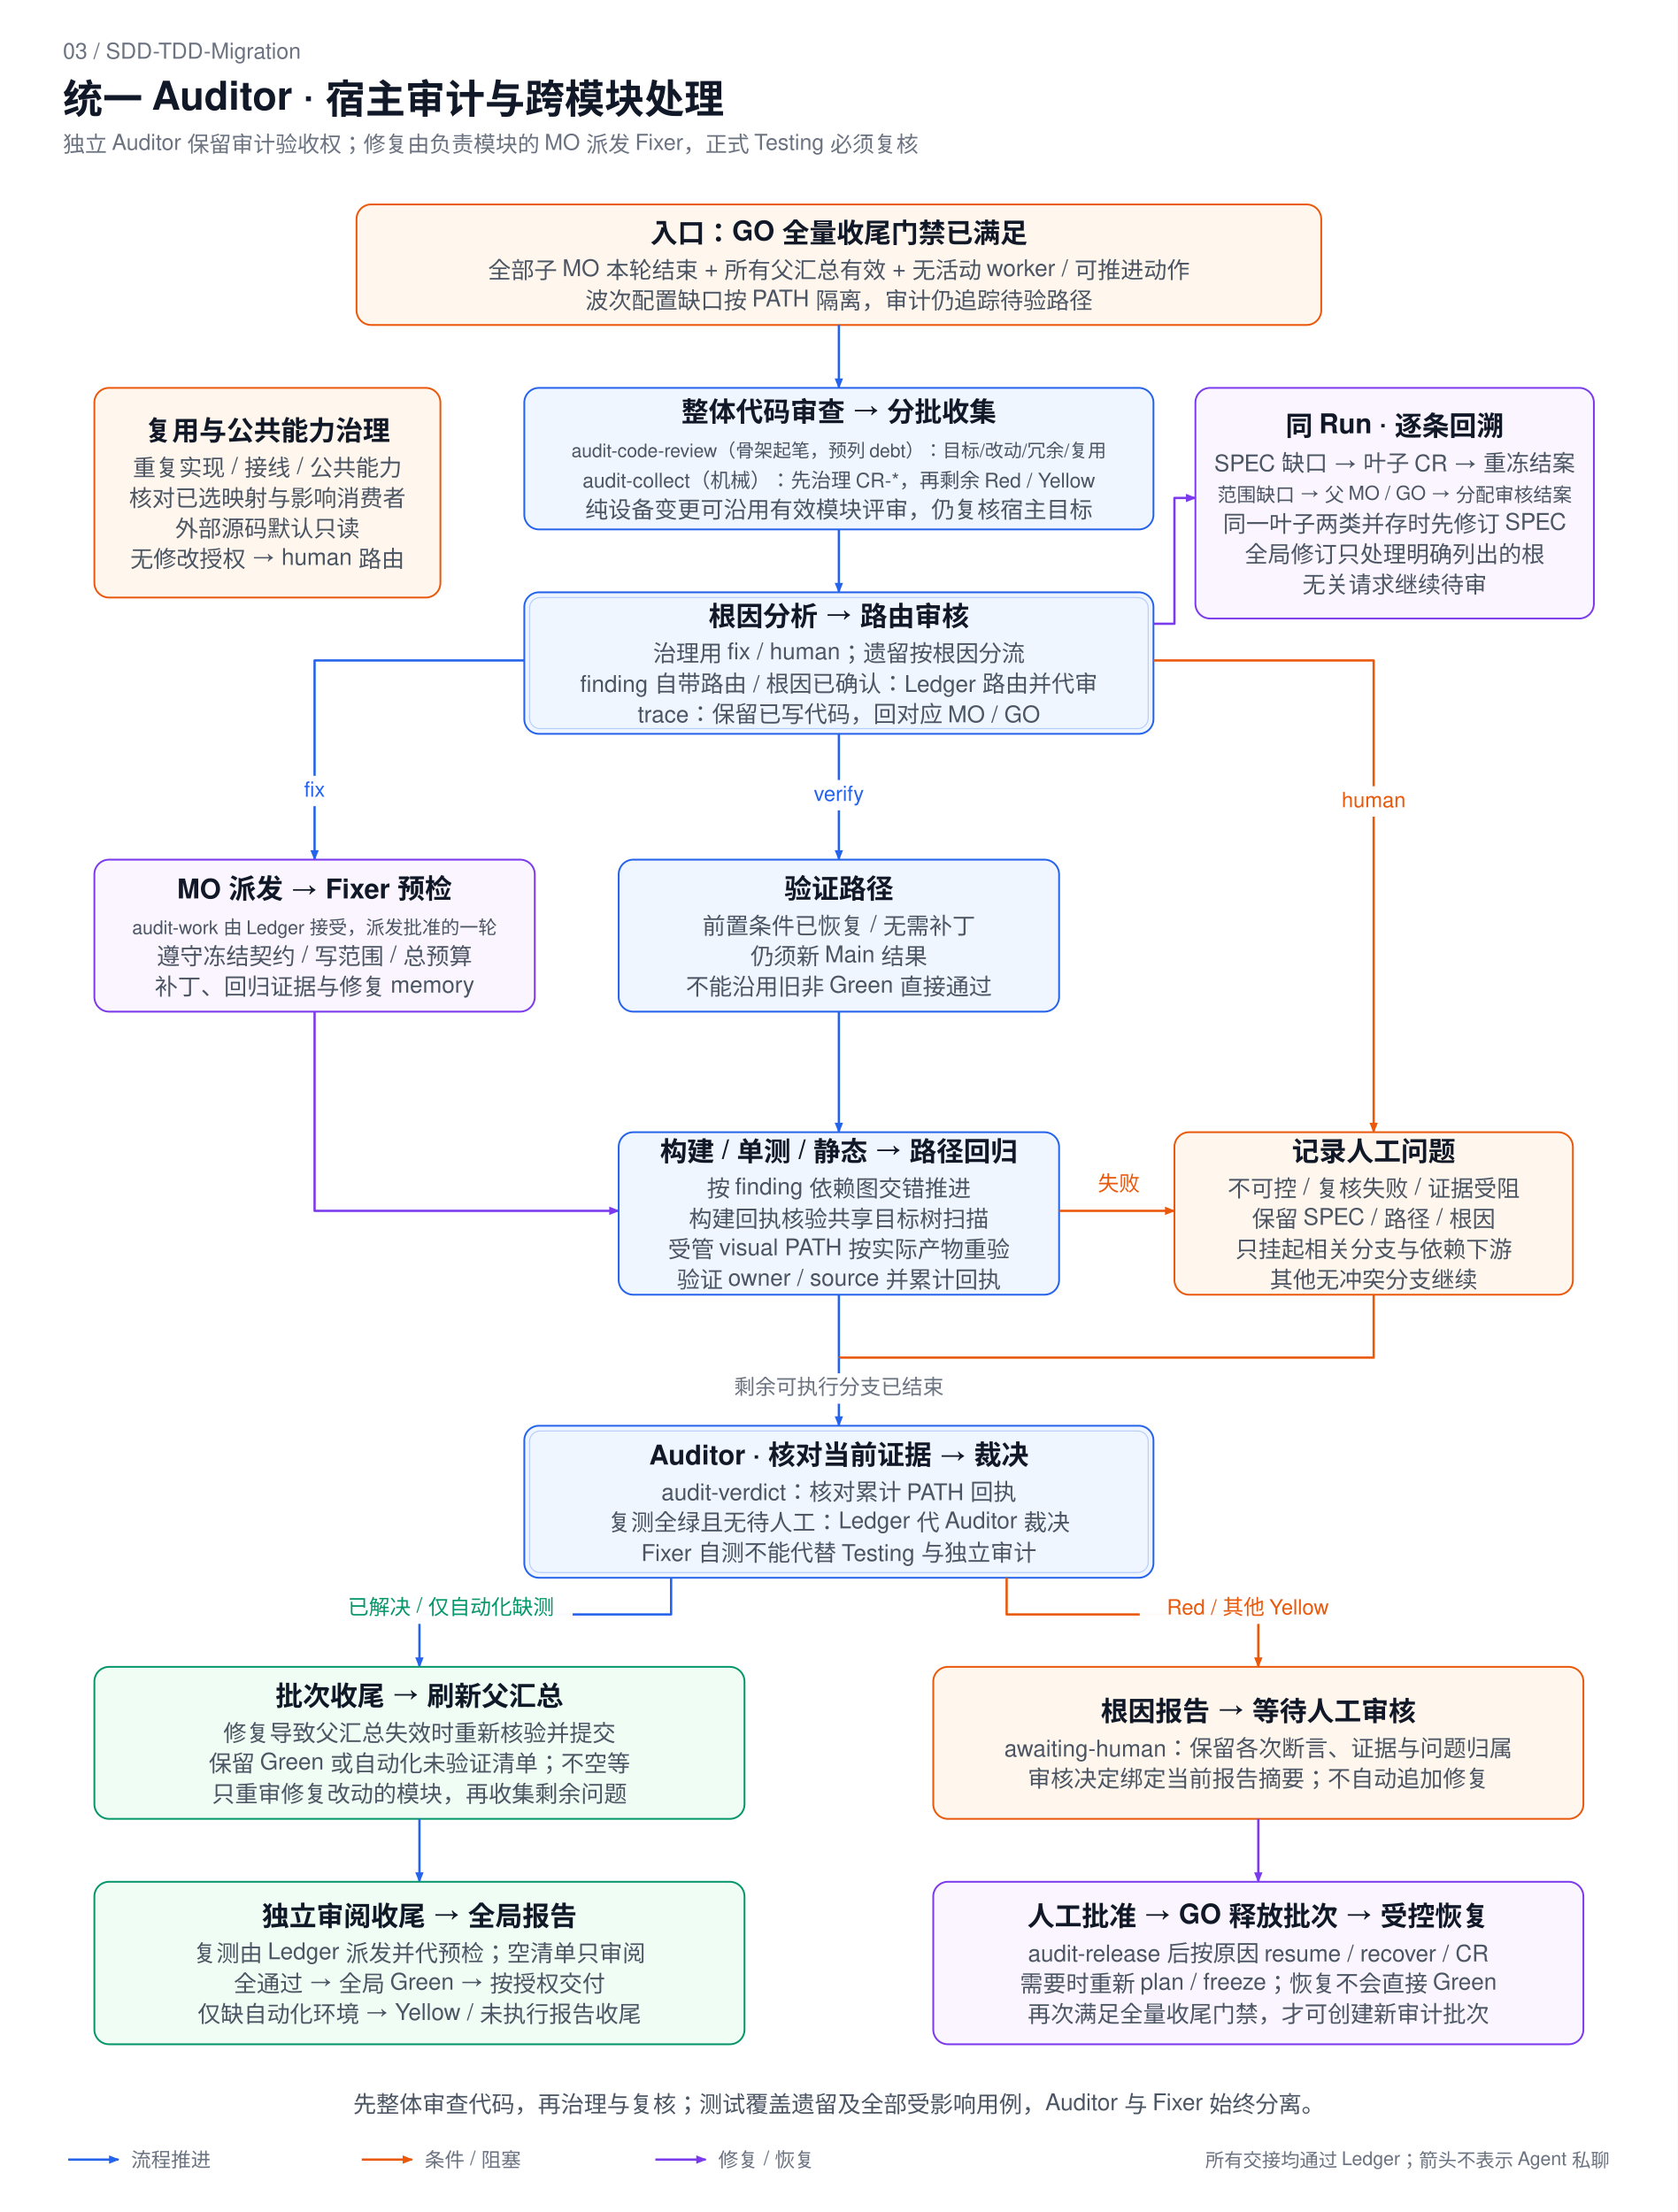
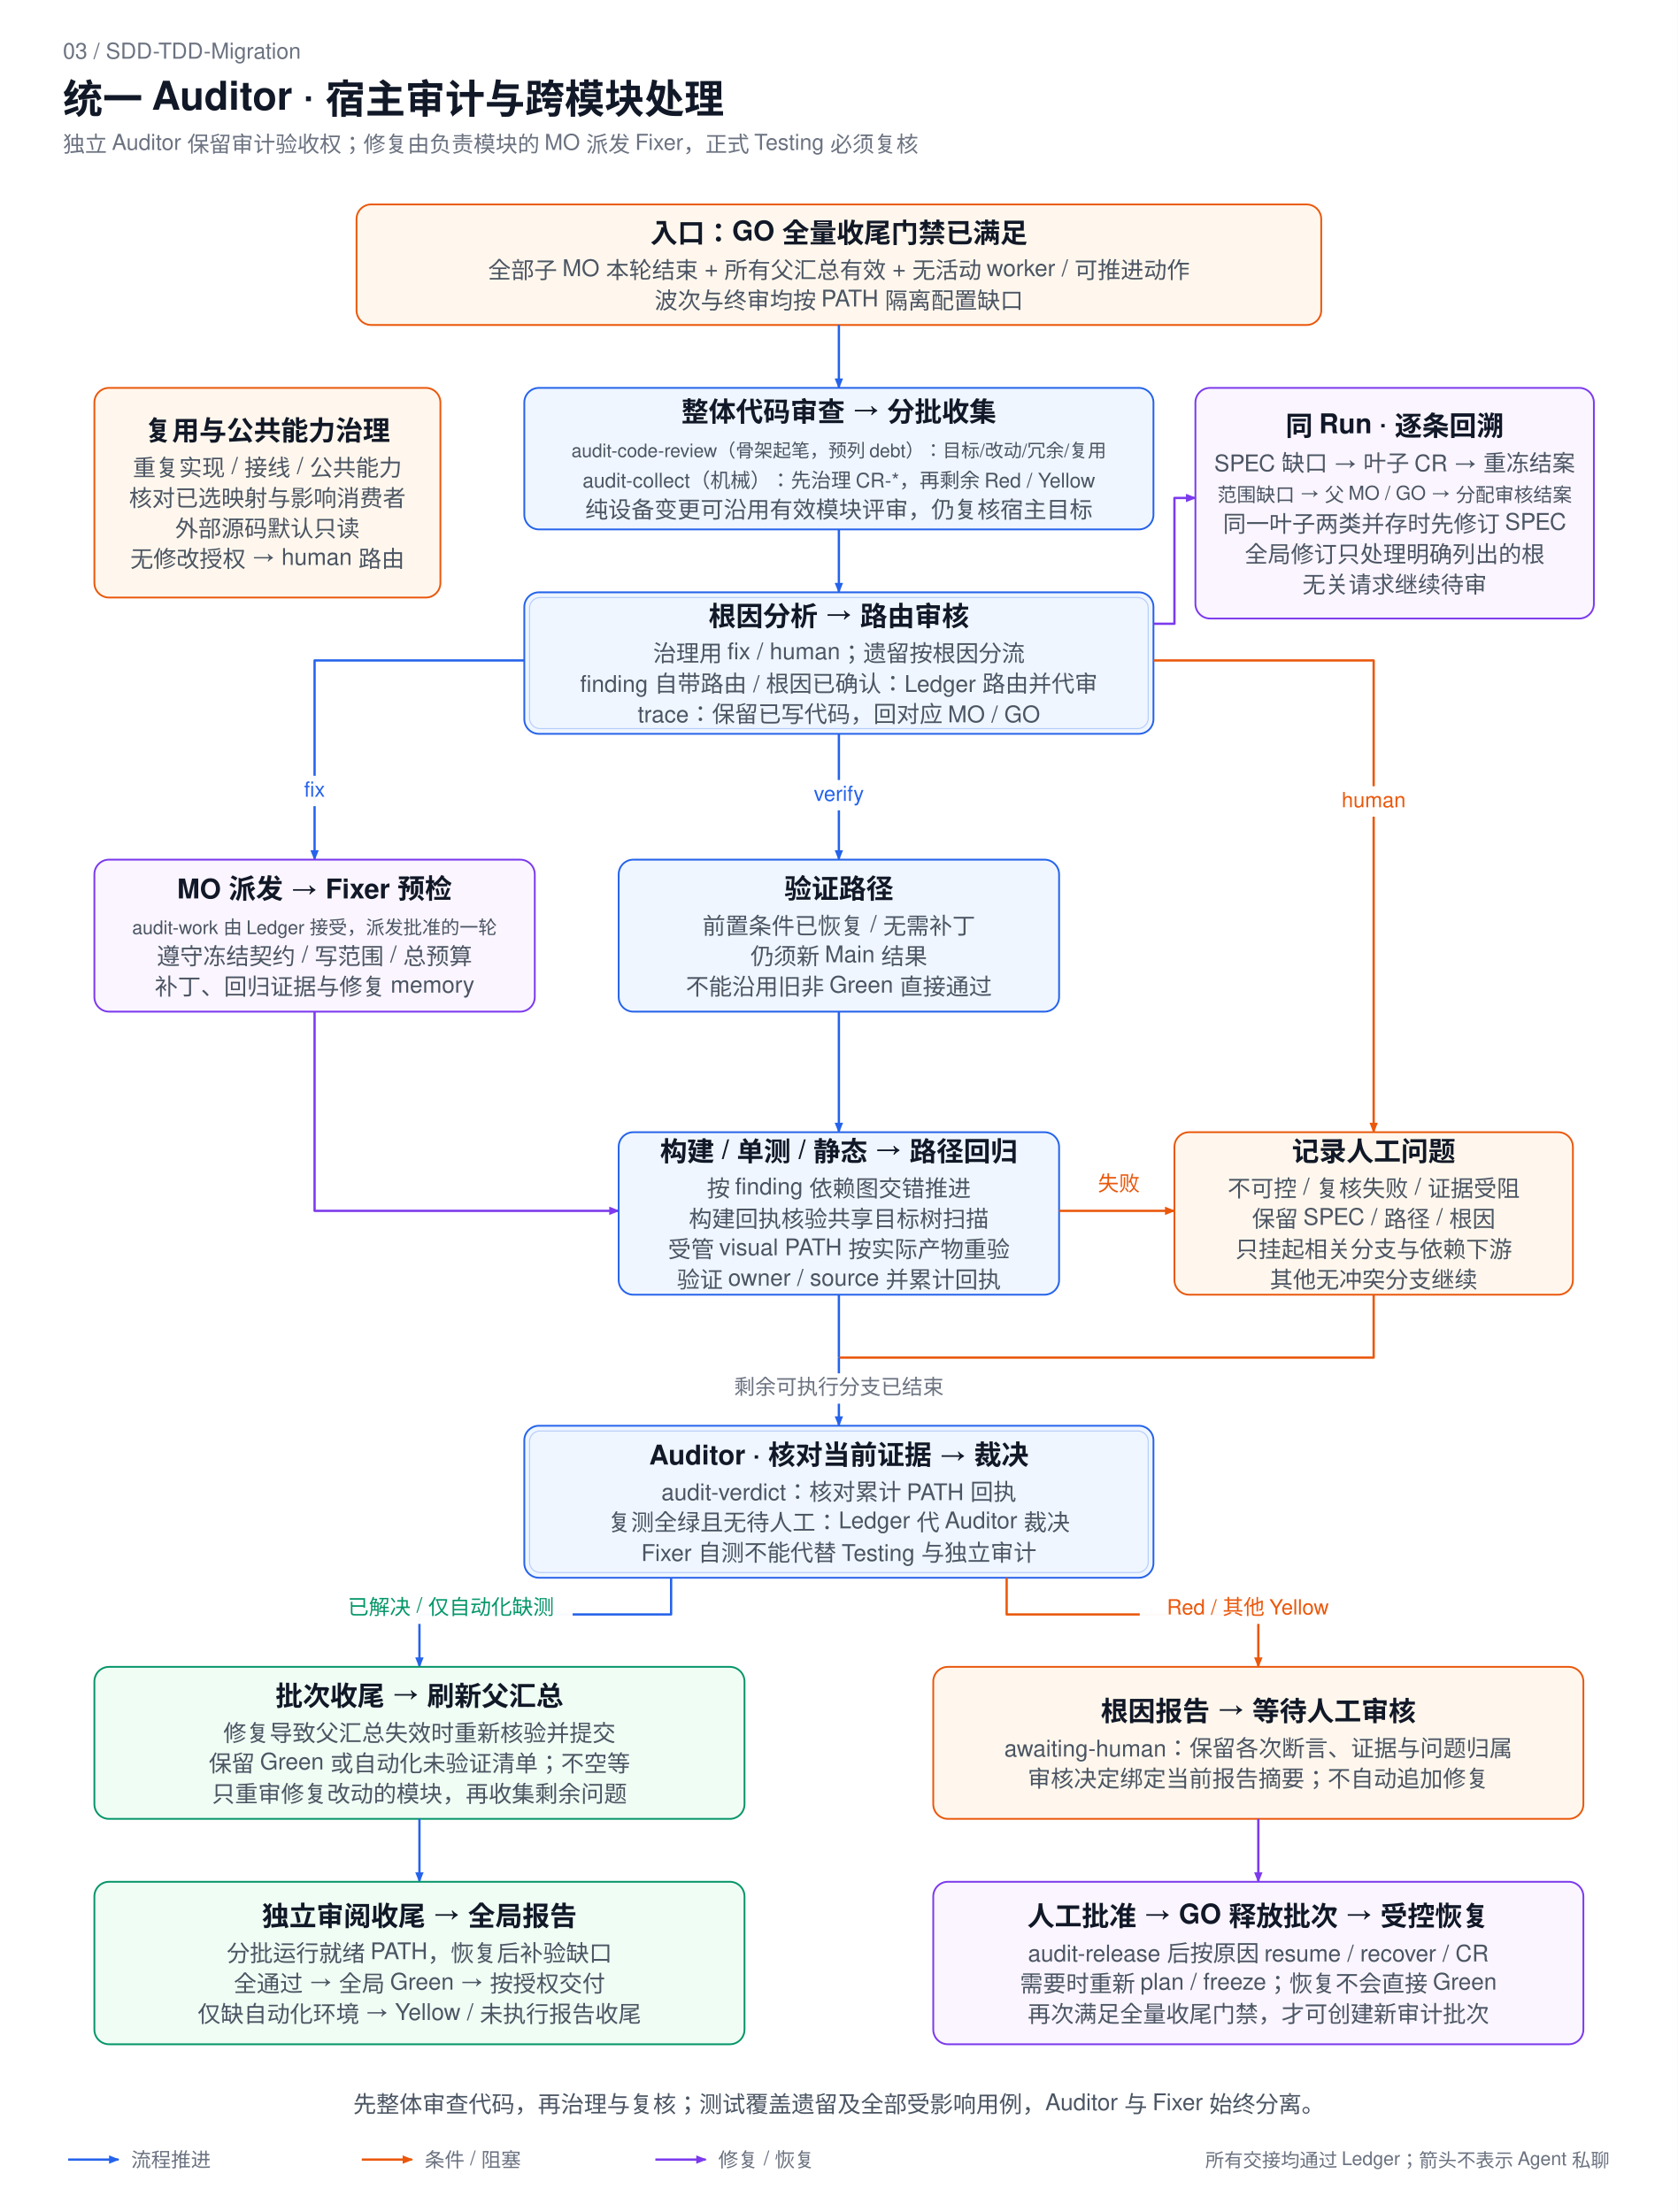
<svg xmlns="http://www.w3.org/2000/svg" width="1600" height="2110" viewBox="0 0 1600 2110" role="img" aria-labelledby="title desc">
  <style>text {font-family: "Helvetica Neue", Helvetica, Arial, "PingFang SC", "Microsoft YaHei", sans-serif;}</style>
  <defs>
    <marker id="arrow-blue" markerWidth="10" markerHeight="8" refX="9" refY="4" orient="auto" markerUnits="userSpaceOnUse">
      <path d="M0,0 L10,4 L0,8 Z" fill="#2563eb" />
    </marker>
    <marker id="arrow-orange" markerWidth="10" markerHeight="8" refX="9" refY="4" orient="auto" markerUnits="userSpaceOnUse">
      <path d="M0,0 L10,4 L0,8 Z" fill="#ea580c" />
    </marker>
    <marker id="arrow-green" markerWidth="10" markerHeight="8" refX="9" refY="4" orient="auto" markerUnits="userSpaceOnUse">
      <path d="M0,0 L10,4 L0,8 Z" fill="#059669" />
    </marker>
    <marker id="arrow-purple" markerWidth="10" markerHeight="8" refX="9" refY="4" orient="auto" markerUnits="userSpaceOnUse">
      <path d="M0,0 L10,4 L0,8 Z" fill="#7c3aed" />
    </marker>
    <marker id="arrow-gray" markerWidth="10" markerHeight="8" refX="9" refY="4" orient="auto" markerUnits="userSpaceOnUse">
      <path d="M0,0 L10,4 L0,8 Z" fill="#6b7280" />
    </marker>
  </defs>
  <rect width="1600" height="2110" fill="white" />
  <text x="60" y="56" font-size="21.00" fill="#6b7280" text-anchor="start" font-weight="400">03  /  SDD-TDD-Migration</text>
  <text x="60" y="108" font-size="38.00" fill="#111827" text-anchor="start" font-weight="700">统一 Auditor · 宿主审计与跨模块处理</text>
  <text x="60" y="145" font-size="21.00" fill="#6b7280" text-anchor="start" font-weight="400">独立 Auditor 保留审计验收权；修复由负责模块的 MO 派发 Fixer，正式 Testing 必须复核</text>
  <rect x="340" y="195" width="920" height="115" rx="14" fill="#fff7ed" stroke="#ea580c" stroke-width="1.7" />
  <text x="800.0" y="231.5" font-size="26.00" fill="#111827" text-anchor="middle" font-weight="650">入口：GO 全量收尾门禁已满足</text>
  <text x="800.0" y="265.5" font-size="22.00" fill="#4b5563" text-anchor="middle" font-weight="400">全部子 MO 本轮结束 + 所有父汇总有效 + 无活动 worker / 可推进动作</text>
-   <text x="800.0" y="294.5" font-size="22.00" fill="#4b5563" text-anchor="middle" font-weight="400">波次配置缺口按 PATH 隔离，审计仍追踪待验路径</text>
+   <text x="800.0" y="294.5" font-size="22.00" fill="#4b5563" text-anchor="middle" font-weight="400">波次与终审均按 PATH 隔离配置缺口</text>
  <path d="M800,310 L800,370" fill="none" stroke="#2563eb" stroke-width="2.2" stroke-linejoin="round" marker-end="url(#arrow-blue)" />
  <rect x="500" y="370" width="600" height="135" rx="14" fill="#eff6ff" stroke="#2563eb" stroke-width="1.7" />
  <text x="800.0" y="402.0" font-size="26.00" fill="#111827" text-anchor="middle" font-weight="650">整体代码审查 → 分批收集</text>
  <text x="800.0" y="436.0" font-size="17.67" fill="#4b5563" text-anchor="middle" font-weight="400">audit-code-review（骨架起笔，预列 debt）：目标/改动/冗余/复用</text>
  <text x="800.0" y="465.0" font-size="19.21" fill="#4b5563" text-anchor="middle" font-weight="400">audit-collect（机械）：先治理 CR-*，再剩余 Red / Yellow</text>
  <text x="800.0" y="494.0" font-size="22.00" fill="#4b5563" text-anchor="middle" font-weight="400">纯设备变更可沿用有效模块评审，仍复核宿主目标</text>
  <path d="M800,505 L800,565" fill="none" stroke="#2563eb" stroke-width="2.2" stroke-linejoin="round" marker-end="url(#arrow-blue)" />
  <rect x="500" y="565" width="600" height="135" rx="14" fill="#eff6ff" stroke="#2563eb" stroke-width="1.7" />
  <rect x="505" y="570" width="590" height="125" rx="10" fill="none" stroke="#2563eb" stroke-opacity="0.28" />
  <text x="800.0" y="597.0" font-size="26.00" fill="#111827" text-anchor="middle" font-weight="650">根因分析 → 路由审核</text>
  <text x="800.0" y="631.0" font-size="22.00" fill="#4b5563" text-anchor="middle" font-weight="400">治理用 fix / human；遗留按根因分流</text>
  <text x="800.0" y="660.0" font-size="22.00" fill="#4b5563" text-anchor="middle" font-weight="400">finding 自带路由 / 根因已确认：Ledger 路由并代审</text>
  <text x="800.0" y="689.0" font-size="22.00" fill="#4b5563" text-anchor="middle" font-weight="400">trace：保留已写代码，回对应 MO / GO</text>
  <rect x="1140" y="370" width="380" height="220" rx="14" fill="#faf5ff" stroke="#7c3aed" stroke-width="1.7" />
  <text x="1330.0" y="415.5" font-size="26.00" fill="#111827" text-anchor="middle" font-weight="650">同 Run · 逐条回溯</text>
  <text x="1330.0" y="449.5" font-size="21.90" fill="#4b5563" text-anchor="middle" font-weight="400">SPEC 缺口 → 叶子 CR → 重冻结案</text>
  <text x="1330.0" y="478.5" font-size="18.44" fill="#4b5563" text-anchor="middle" font-weight="400">范围缺口 → 父 MO / GO → 分配审核结案</text>
  <text x="1330.0" y="507.5" font-size="22.00" fill="#4b5563" text-anchor="middle" font-weight="400">同一叶子两类并存时先修订 SPEC</text>
  <text x="1330.0" y="536.5" font-size="22.00" fill="#4b5563" text-anchor="middle" font-weight="400">全局修订只处理明确列出的根</text>
  <text x="1330.0" y="565.5" font-size="22.00" fill="#4b5563" text-anchor="middle" font-weight="400">无关请求继续待审</text>
  <path d="M1100,595 L1120,595 L1120,475 L1140,475" fill="none" stroke="#7c3aed" stroke-width="2.2" stroke-linejoin="round" marker-end="url(#arrow-purple)" />
  <rect x="90" y="370" width="330" height="200" rx="14" fill="#fff7ed" stroke="#ea580c" stroke-width="1.7" />
  <text x="255.0" y="420.0" font-size="26.00" fill="#111827" text-anchor="middle" font-weight="650">复用与公共能力治理</text>
  <text x="255.0" y="454.0" font-size="22.00" fill="#4b5563" text-anchor="middle" font-weight="400">重复实现 / 接线 / 公共能力</text>
  <text x="255.0" y="483.0" font-size="22.00" fill="#4b5563" text-anchor="middle" font-weight="400">核对已选映射与影响消费者</text>
  <text x="255.0" y="512.0" font-size="22.00" fill="#4b5563" text-anchor="middle" font-weight="400">外部源码默认只读</text>
  <text x="255.0" y="541.0" font-size="22.00" fill="#4b5563" text-anchor="middle" font-weight="400">无修改授权 → human 路由</text>
  <path d="M500,630 L300,630 L300,820" fill="none" stroke="#2563eb" stroke-width="2.2" stroke-linejoin="round" marker-end="url(#arrow-blue)" />
  <rect x="273.9" y="740" width="52.2" height="29" rx="4" fill="white" opacity="0.97" />
  <text x="300" y="760" font-size="20.00" fill="#2563eb" text-anchor="middle" font-weight="400">fix</text>
  <path d="M800,700 L800,820" fill="none" stroke="#2563eb" stroke-width="2.2" stroke-linejoin="round" marker-end="url(#arrow-blue)" />
  <rect x="756.8" y="744" width="86.4" height="29" rx="4" fill="white" opacity="0.97" />
  <text x="800" y="764" font-size="20.00" fill="#2563eb" text-anchor="middle" font-weight="400">verify</text>
  <path d="M1100,630 L1310,630 L1310,1080" fill="none" stroke="#ea580c" stroke-width="2.2" stroke-linejoin="round" marker-end="url(#arrow-orange)" />
  <rect x="1272.5" y="750" width="75.0" height="29" rx="4" fill="white" opacity="0.97" />
  <text x="1310" y="770" font-size="20.00" fill="#ea580c" text-anchor="middle" font-weight="400">human</text>
  <rect x="90" y="820" width="420" height="145" rx="14" fill="#faf5ff" stroke="#7c3aed" stroke-width="1.7" />
  <text x="300.0" y="857.0" font-size="26.00" fill="#111827" text-anchor="middle" font-weight="650">MO 派发 → Fixer 预检</text>
  <text x="300.0" y="891.0" font-size="17.87" fill="#4b5563" text-anchor="middle" font-weight="400">audit-work 由 Ledger 接受，派发批准的一轮</text>
  <text x="300.0" y="920.0" font-size="22.00" fill="#4b5563" text-anchor="middle" font-weight="400">遵守冻结契约 / 写范围 / 总预算</text>
  <text x="300.0" y="949.0" font-size="22.00" fill="#4b5563" text-anchor="middle" font-weight="400">补丁、回归证据与修复 memory</text>
  <rect x="590" y="820" width="420" height="145" rx="14" fill="#eff6ff" stroke="#2563eb" stroke-width="1.7" />
  <text x="800.0" y="857.0" font-size="26.00" fill="#111827" text-anchor="middle" font-weight="650">验证路径</text>
  <text x="800.0" y="891.0" font-size="22.00" fill="#4b5563" text-anchor="middle" font-weight="400">前置条件已恢复 / 无需补丁</text>
  <text x="800.0" y="920.0" font-size="22.00" fill="#4b5563" text-anchor="middle" font-weight="400">仍须新 Main 结果</text>
  <text x="800.0" y="949.0" font-size="22.00" fill="#4b5563" text-anchor="middle" font-weight="400">不能沿用旧非 Green 直接通过</text>
  <path d="M300,965 L300,1155 L590,1155" fill="none" stroke="#7c3aed" stroke-width="2.2" stroke-linejoin="round" marker-end="url(#arrow-purple)" />
  <path d="M800,965 L800,1080" fill="none" stroke="#2563eb" stroke-width="2.2" stroke-linejoin="round" marker-end="url(#arrow-blue)" />
  <rect x="590" y="1080" width="420" height="155" rx="14" fill="#eff6ff" stroke="#2563eb" stroke-width="1.7" />
  <text x="800.0" y="1107.5" font-size="25.78" fill="#111827" text-anchor="middle" font-weight="650">构建 / 单测 / 静态 → 路径回归</text>
  <text x="800.0" y="1141.5" font-size="22.00" fill="#4b5563" text-anchor="middle" font-weight="400">按 finding 依赖图交错推进</text>
  <text x="800.0" y="1170.5" font-size="22.00" fill="#4b5563" text-anchor="middle" font-weight="400">构建回执核验共享目标树扫描</text>
  <text x="800.0" y="1199.5" font-size="22.00" fill="#4b5563" text-anchor="middle" font-weight="400">受管 visual PATH 按实际产物重验</text>
  <text x="800.0" y="1228.5" font-size="22.00" fill="#4b5563" text-anchor="middle" font-weight="400">验证 owner / source 并累计回执</text>
  <path d="M1010,1155 L1120,1155" fill="none" stroke="#ea580c" stroke-width="2.2" stroke-linejoin="round" marker-end="url(#arrow-orange)" />
  <rect x="1038.0" y="1116" width="58" height="29" rx="4" fill="white" opacity="0.97" />
  <text x="1067" y="1136" font-size="20.00" fill="#ea580c" text-anchor="middle" font-weight="400">失败</text>
  <rect x="1120" y="1080" width="380" height="155" rx="14" fill="#fff7ed" stroke="#ea580c" stroke-width="1.7" />
  <text x="1310.0" y="1107.5" font-size="26.00" fill="#111827" text-anchor="middle" font-weight="650">记录人工问题</text>
  <text x="1310.0" y="1141.5" font-size="22.00" fill="#4b5563" text-anchor="middle" font-weight="400">不可控 / 复核失败 / 证据受阻</text>
  <text x="1310.0" y="1170.5" font-size="22.00" fill="#4b5563" text-anchor="middle" font-weight="400">保留 SPEC / 路径 / 根因</text>
  <text x="1310.0" y="1199.5" font-size="22.00" fill="#4b5563" text-anchor="middle" font-weight="400">只挂起相关分支与依赖下游</text>
  <text x="1310.0" y="1228.5" font-size="22.00" fill="#4b5563" text-anchor="middle" font-weight="400">其他无冲突分支继续</text>
  <path d="M800,1235 L800,1295" fill="none" stroke="#2563eb" stroke-width="2.2" stroke-linejoin="round" />
  <path d="M1310,1235 L1310,1295 L800,1295" fill="none" stroke="#ea580c" stroke-width="2.2" stroke-linejoin="round" />
  <path d="M800,1295 L800,1360" fill="none" stroke="#2563eb" stroke-width="2.2" stroke-linejoin="round" marker-end="url(#arrow-blue)" />
  <rect x="691.0" y="1310" width="218" height="29" rx="4" fill="white" opacity="0.97" />
  <text x="800" y="1330" font-size="20.00" fill="#6b7280" text-anchor="middle" font-weight="400">剩余可执行分支已结束</text>
  <rect x="500" y="1360" width="600" height="145" rx="14" fill="#eff6ff" stroke="#2563eb" stroke-width="1.7" />
  <rect x="505" y="1365" width="590" height="135" rx="10" fill="none" stroke="#2563eb" stroke-opacity="0.28" />
  <text x="800.0" y="1397.0" font-size="26.00" fill="#111827" text-anchor="middle" font-weight="650">Auditor · 核对当前证据 → 裁决</text>
  <text x="800.0" y="1431.0" font-size="22.00" fill="#4b5563" text-anchor="middle" font-weight="400">audit-verdict：核对累计 PATH 回执</text>
  <text x="800.0" y="1460.0" font-size="22.00" fill="#4b5563" text-anchor="middle" font-weight="400">复测全绿且无待人工：Ledger 代 Auditor 裁决</text>
  <text x="800.0" y="1489.0" font-size="22.00" fill="#4b5563" text-anchor="middle" font-weight="400">Fixer 自测不能代替 Testing 与独立审计</text>
  <path d="M640,1505 L640,1540 L400,1540 L400,1590" fill="none" stroke="#2563eb" stroke-width="2.2" stroke-linejoin="round" marker-end="url(#arrow-blue)" />
  <rect x="313.9" y="1520" width="232.2" height="29" rx="4" fill="white" opacity="0.97" />
  <text x="430" y="1540" font-size="20.00" fill="#059669" text-anchor="middle" font-weight="400">已解决 / 仅自动化缺测</text>
  <path d="M960,1505 L960,1540 L1200,1540 L1200,1590" fill="none" stroke="#ea580c" stroke-width="2.2" stroke-linejoin="round" marker-end="url(#arrow-orange)" />
  <rect x="1086.9" y="1520" width="206.2" height="29" rx="4" fill="white" opacity="0.97" />
  <text x="1190" y="1540" font-size="20.00" fill="#ea580c" text-anchor="middle" font-weight="400">Red / 其他 Yellow</text>
  <rect x="90" y="1590" width="620" height="145" rx="14" fill="#f0fdf4" stroke="#059669" stroke-width="1.7" />
  <text x="400.0" y="1627.0" font-size="26.00" fill="#111827" text-anchor="middle" font-weight="650">批次收尾 → 刷新父汇总</text>
  <text x="400.0" y="1661.0" font-size="22.00" fill="#4b5563" text-anchor="middle" font-weight="400">修复导致父汇总失效时重新核验并提交</text>
  <text x="400.0" y="1690.0" font-size="22.00" fill="#4b5563" text-anchor="middle" font-weight="400">保留 Green 或自动化未验证清单；不空等</text>
  <text x="400.0" y="1719.0" font-size="22.00" fill="#4b5563" text-anchor="middle" font-weight="400">只重审修复改动的模块，再收集剩余问题</text>
  <rect x="890" y="1590" width="620" height="145" rx="14" fill="#fff7ed" stroke="#ea580c" stroke-width="1.7" />
  <text x="1200.0" y="1641.5" font-size="26.00" fill="#111827" text-anchor="middle" font-weight="650">根因报告 → 等待人工审核</text>
  <text x="1200.0" y="1675.5" font-size="22.00" fill="#4b5563" text-anchor="middle" font-weight="400">awaiting-human：保留各次断言、证据与问题归属</text>
  <text x="1200.0" y="1704.5" font-size="22.00" fill="#4b5563" text-anchor="middle" font-weight="400">审核决定绑定当前报告摘要；不自动追加修复</text>
  <path d="M400,1735 L400,1795" fill="none" stroke="#2563eb" stroke-width="2.2" stroke-linejoin="round" marker-end="url(#arrow-blue)" />
  <rect x="90" y="1795" width="620" height="155" rx="14" fill="#f0fdf4" stroke="#059669" stroke-width="1.7" />
  <text x="400.0" y="1837.0" font-size="26.00" fill="#111827" text-anchor="middle" font-weight="650">独立审阅收尾 → 全局报告</text>
-   <text x="400.0" y="1871.0" font-size="22.00" fill="#4b5563" text-anchor="middle" font-weight="400">复测由 Ledger 派发并代预检；空清单只审阅</text>
+   <text x="400.0" y="1871.0" font-size="22.00" fill="#4b5563" text-anchor="middle" font-weight="400">分批运行就绪 PATH，恢复后补验缺口</text>
  <text x="400.0" y="1900.0" font-size="22.00" fill="#4b5563" text-anchor="middle" font-weight="400">全通过 → 全局 Green → 按授权交付</text>
  <text x="400.0" y="1929.0" font-size="22.00" fill="#4b5563" text-anchor="middle" font-weight="400">仅缺自动化环境 → Yellow / 未执行报告收尾</text>
  <path d="M1200,1735 L1200,1795" fill="none" stroke="#7c3aed" stroke-width="2.2" stroke-linejoin="round" marker-end="url(#arrow-purple)" />
  <rect x="890" y="1795" width="620" height="155" rx="14" fill="#faf5ff" stroke="#7c3aed" stroke-width="1.7" />
  <text x="1200.0" y="1837.0" font-size="26.00" fill="#111827" text-anchor="middle" font-weight="650">人工批准 → GO 释放批次 → 受控恢复</text>
  <text x="1200.0" y="1871.0" font-size="22.00" fill="#4b5563" text-anchor="middle" font-weight="400">audit-release 后按原因 resume / recover / CR</text>
  <text x="1200.0" y="1900.0" font-size="22.00" fill="#4b5563" text-anchor="middle" font-weight="400">需要时重新 plan / freeze；恢复不会直接 Green</text>
  <text x="1200.0" y="1929.0" font-size="22.00" fill="#4b5563" text-anchor="middle" font-weight="400">再次满足全量收尾门禁，才可创建新审计批次</text>
  <text x="800" y="2015" font-size="22.00" fill="#4b5563" text-anchor="middle" font-weight="400">先整体审查代码，再治理与复核；测试覆盖遗留及全部受影响用例，Auditor 与 Fixer 始终分离。</text>
  <path d="M65,2060 L113,2060" fill="none" stroke="#2563eb" stroke-width="2.2" stroke-linejoin="round" marker-end="url(#arrow-blue)" />
  <text x="125" y="2067" font-size="19.00" fill="#6b7280" text-anchor="start" font-weight="400">流程推进</text>
  <path d="M345,2060 L393,2060" fill="none" stroke="#ea580c" stroke-width="2.2" stroke-linejoin="round" marker-end="url(#arrow-orange)" />
  <text x="405" y="2067" font-size="19.00" fill="#6b7280" text-anchor="start" font-weight="400">条件 / 阻塞</text>
  <path d="M625,2060 L673,2060" fill="none" stroke="#7c3aed" stroke-width="2.2" stroke-linejoin="round" marker-end="url(#arrow-purple)" />
  <text x="685" y="2067" font-size="19.00" fill="#6b7280" text-anchor="start" font-weight="400">修复 / 恢复</text>
  <text x="1535" y="2067" font-size="18.00" fill="#6b7280" text-anchor="end" font-weight="400">所有交接均通过 Ledger；箭头不表示 Agent 私聊</text>
</svg>
